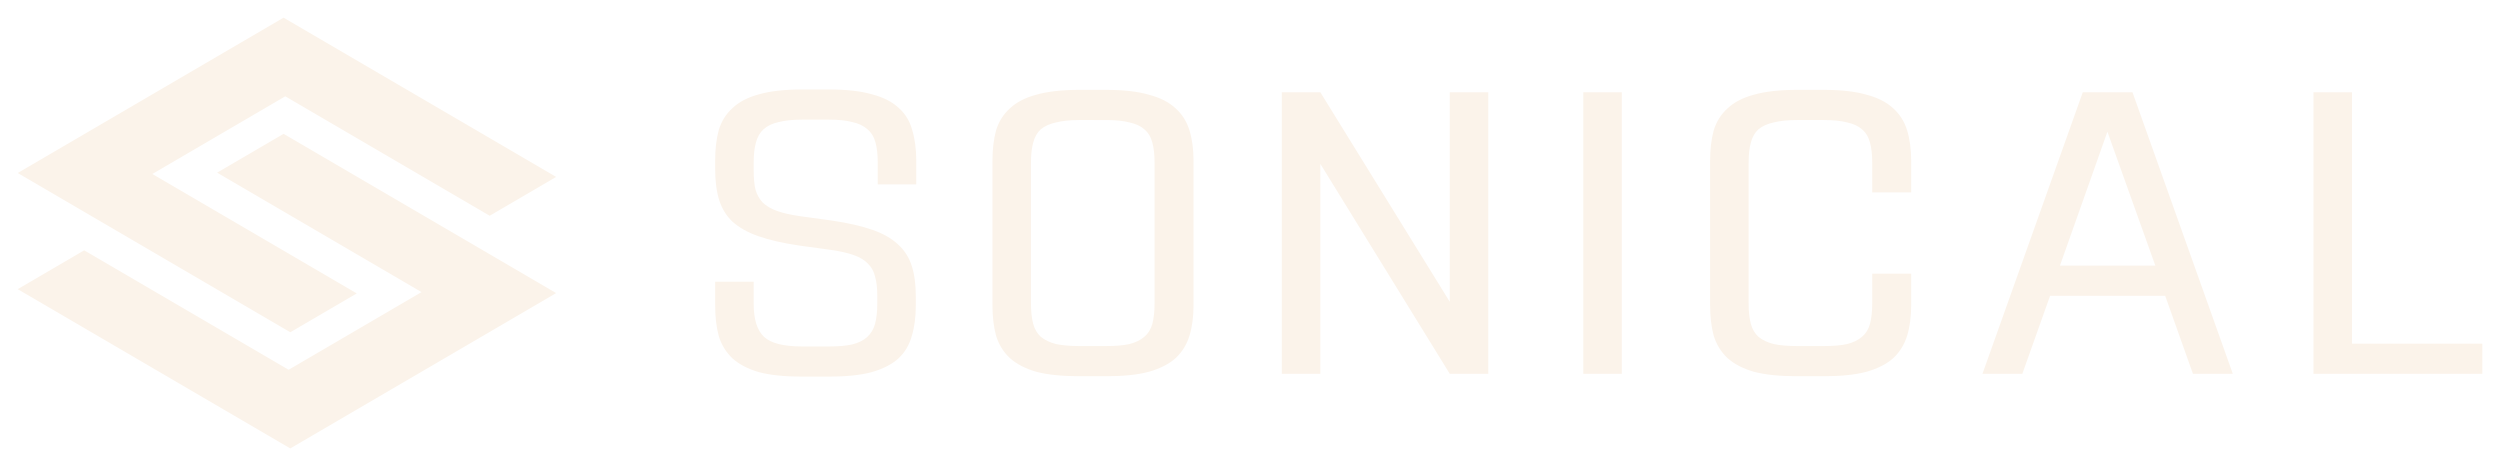
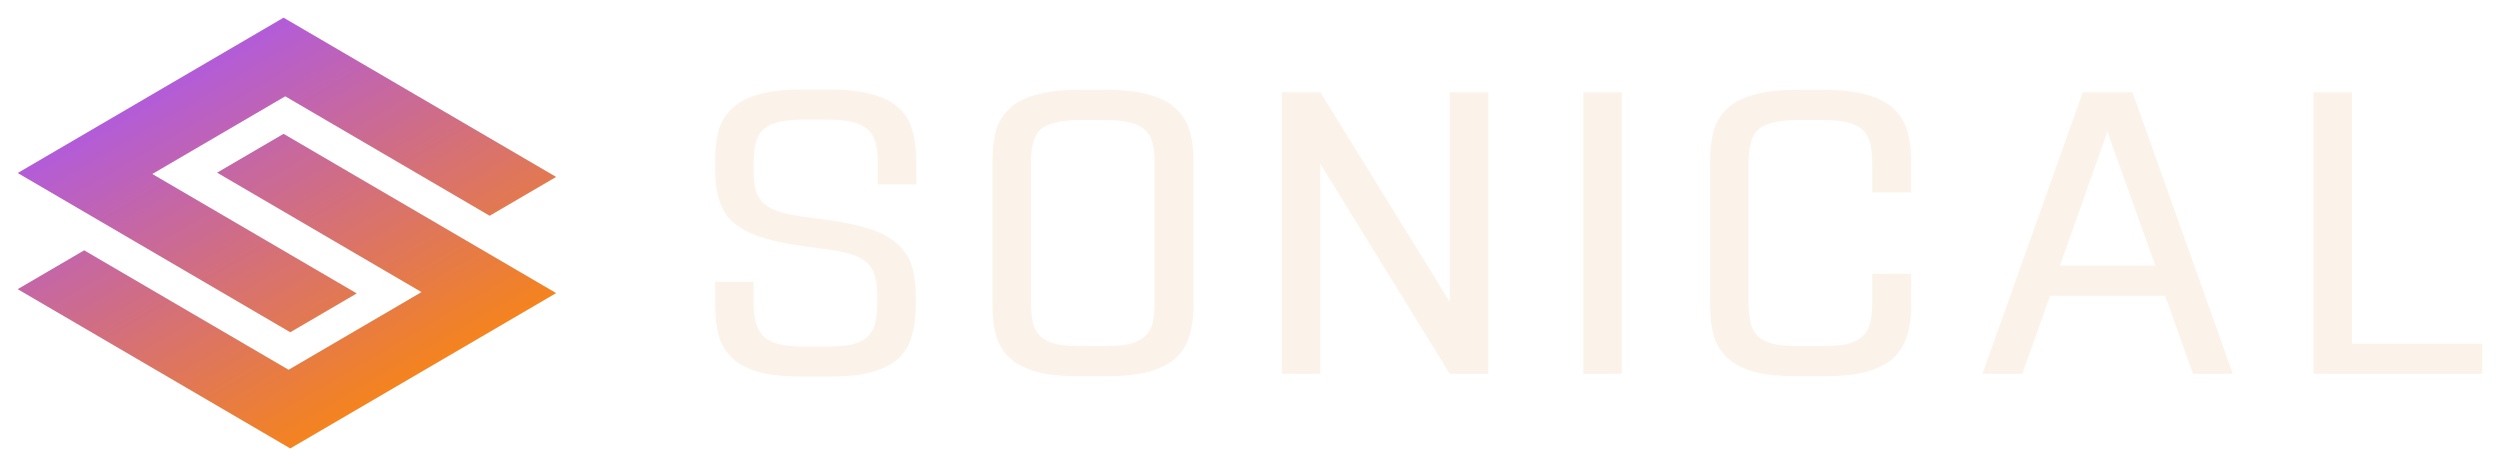
- <svg xmlns="http://www.w3.org/2000/svg" viewBox="-111.88 29.75 565.88 105.5" fill="#fbf3ea" role="img" aria-label="Sonical">
-   <g transform="translate(-120.0625,21.5625) scale(0.24375) matrix(1,0,0,1.001011,-111.5917,-378.25)">
+ <svg xmlns="http://www.w3.org/2000/svg" viewBox="-111.88 29.75 565.88 105.5" role="img" aria-label="Sonical">
+   <defs>
+     <linearGradient id="sMark" gradientUnits="userSpaceOnUse" x1="295" y1="428" x2="529" y2="828">
+       <stop offset="0" stop-color="#a855f7" />
+       <stop offset="1" stop-color="#ff8a00" />
+     </linearGradient>
+   </defs>
+   <g transform="translate(-120.0625,21.5625) scale(0.24375) matrix(1,0,0,1.001011,-111.5917,-378.25)" fill="url(#sMark)">
    <path d="m 408.476,427.817 -61.72,36.025 -185.164,108.074 63.28,36.934 189.836,110.803 61.722,-36.025 -189.837,-110.803 123.441,-72.05 0.001,-2e-5 189.836,110.803 61.722,-36.025 z" />
    <path d="M 414.707,827.413 476.428,791.388 661.592,683.314 598.312,646.38 408.476,535.577 l -61.722,36.025 189.837,110.803 -123.441,72.05 -0.001,3e-5 -189.836,-110.803 -61.722,36.025 z" />
  </g>
-   <path transform="scale(1.055235,0.947656)" d="m 71.783,52.762 q 5.572,0 9.222,1.153 3.65,1.057 5.764,3.266 2.113,2.113 2.882,5.284 0.865,3.17 0.865,7.301 v 5.668 h -8.262 v -5.284 q 0,-2.786 -0.48,-4.707 -0.48,-2.017 -1.729,-3.17 -1.249,-1.249 -3.266,-1.729 -1.921,-0.576 -4.995,-0.576 H 66.019 q -2.978,0 -4.995,0.576 -2.017,0.48 -3.266,1.729 -1.153,1.153 -1.633,3.17 -0.48,1.921 -0.48,4.707 v 2.017 q 0,2.69 0.384,4.515 0.48,1.825 1.537,3.074 1.153,1.249 3.074,2.017 1.921,0.769 4.899,1.249 l 6.917,1.057 q 5.187,0.865 8.646,2.209 3.458,1.345 5.476,3.458 2.113,2.113 2.978,5.187 0.865,2.978 0.865,7.301 v 2.113 q 0,4.131 -0.865,7.301 -0.769,3.17 -2.882,5.38 -2.113,2.113 -5.764,3.266 -3.554,1.057 -9.126,1.057 H 66.019 q -5.572,0 -9.222,-1.057 -3.554,-1.153 -5.668,-3.266 -2.113,-2.209 -2.978,-5.38 -0.769,-3.17 -0.769,-7.301 v -5.668 h 8.262 v 5.284 q 0,5.572 2.209,7.877 2.209,2.306 8.165,2.306 h 5.764 q 3.074,0 4.995,-0.48 2.017,-0.576 3.17,-1.729 1.249,-1.249 1.729,-3.17 0.48,-2.017 0.48,-4.803 v -2.017 q 0,-2.69 -0.48,-4.515 -0.384,-1.825 -1.537,-3.074 -1.057,-1.249 -2.978,-2.017 -1.921,-0.769 -4.899,-1.249 l -6.917,-1.057 q -5.187,-0.865 -8.646,-2.209 -3.458,-1.345 -5.572,-3.458 -2.017,-2.113 -2.882,-5.187 -0.865,-3.074 -0.865,-7.397 v -2.017 q 0,-4.131 0.769,-7.301 0.865,-3.17 2.978,-5.284 2.113,-2.209 5.668,-3.266 3.65,-1.153 9.222,-1.153 z m 53.715,0.096 h 5.764 q 5.572,0 9.126,1.153 3.65,1.057 5.764,3.266 2.113,2.113 2.978,5.284 0.865,3.17 0.865,7.301 v 34.391 q 0,4.131 -0.865,7.301 -0.865,3.17 -2.978,5.38 -2.113,2.113 -5.764,3.266 -3.554,1.057 -9.126,1.057 h -5.764 q -5.572,0 -9.222,-1.057 -3.554,-1.153 -5.668,-3.266 -2.113,-2.209 -2.978,-5.38 -0.769,-3.17 -0.769,-7.301 V 69.861 q 0,-4.131 0.769,-7.301 0.865,-3.17 2.978,-5.284 2.113,-2.209 5.668,-3.266 3.65,-1.153 9.222,-1.153 z m 0,7.205 q -2.978,0 -4.995,0.576 -2.017,0.48 -3.266,1.633 -1.153,1.153 -1.633,3.17 -0.48,1.921 -0.48,4.803 v 33.623 q 0,2.882 0.48,4.899 0.48,1.921 1.633,3.074 1.249,1.153 3.266,1.729 2.017,0.48 4.995,0.48 h 5.764 q 3.074,0 4.995,-0.48 2.017,-0.576 3.17,-1.729 1.249,-1.153 1.729,-3.074 0.48,-2.017 0.48,-4.899 V 70.246 q 0,-2.882 -0.48,-4.803 -0.48,-2.017 -1.729,-3.17 -1.153,-1.153 -3.17,-1.633 -1.921,-0.576 -4.995,-0.576 z m 51.697,60.617 h -8.262 V 53.434 h 8.262 l 27.763,50.05 V 53.434 h 8.262 v 67.245 h -8.262 L 177.195,70.534 Z m 56.404,-67.245 h 8.262 v 67.245 h -8.262 z m 51.601,67.822 h -5.764 q -5.572,0 -9.222,-1.057 -3.554,-1.153 -5.668,-3.266 -2.113,-2.209 -2.978,-5.38 -0.769,-3.17 -0.769,-7.301 V 69.861 q 0,-4.131 0.769,-7.301 0.865,-3.17 2.978,-5.284 2.113,-2.209 5.668,-3.266 3.65,-1.153 9.222,-1.153 h 5.764 q 5.572,0 9.126,1.153 3.65,1.057 5.764,3.266 2.113,2.113 2.978,5.284 0.865,3.17 0.865,7.301 v 7.493 h -8.358 v -7.109 q 0,-2.882 -0.48,-4.803 -0.48,-2.017 -1.729,-3.17 -1.153,-1.153 -3.17,-1.633 -1.921,-0.576 -4.995,-0.576 h -5.764 q -2.978,0 -4.995,0.576 -2.017,0.48 -3.266,1.633 -1.153,1.153 -1.633,3.17 -0.48,1.921 -0.48,4.803 v 33.623 q 0,2.882 0.48,4.899 0.48,1.921 1.633,3.074 1.249,1.153 3.266,1.729 2.017,0.48 4.995,0.48 h 5.764 q 3.074,0 4.995,-0.48 2.017,-0.576 3.17,-1.729 1.249,-1.153 1.729,-3.074 0.48,-2.017 0.48,-4.899 v -7.109 h 8.358 v 7.493 q 0,4.131 -0.865,7.301 -0.865,3.17 -2.978,5.38 -2.113,2.113 -5.764,3.266 -3.554,1.057 -9.126,1.057 z m 79.172,-0.576 -5.956,-18.637 H 333.728 l -5.956,18.637 h -8.55 l 21.518,-67.245 h 10.663 L 372.922,120.68 Z M 335.841,94.838 h 20.462 L 346.024,62.849 Z m 62.649,18.637 h 27.955 v 7.205 H 390.228 V 53.434 h 8.262 z" />
+   <path fill="#fbf3ea" transform="scale(1.055235,0.947656)" d="m 71.783,52.762 q 5.572,0 9.222,1.153 3.65,1.057 5.764,3.266 2.113,2.113 2.882,5.284 0.865,3.17 0.865,7.301 v 5.668 h -8.262 v -5.284 q 0,-2.786 -0.48,-4.707 -0.48,-2.017 -1.729,-3.17 -1.249,-1.249 -3.266,-1.729 -1.921,-0.576 -4.995,-0.576 H 66.019 q -2.978,0 -4.995,0.576 -2.017,0.48 -3.266,1.729 -1.153,1.153 -1.633,3.17 -0.48,1.921 -0.48,4.707 v 2.017 q 0,2.69 0.384,4.515 0.48,1.825 1.537,3.074 1.153,1.249 3.074,2.017 1.921,0.769 4.899,1.249 l 6.917,1.057 q 5.187,0.865 8.646,2.209 3.458,1.345 5.476,3.458 2.113,2.113 2.978,5.187 0.865,2.978 0.865,7.301 v 2.113 q 0,4.131 -0.865,7.301 -0.769,3.17 -2.882,5.38 -2.113,2.113 -5.764,3.266 -3.554,1.057 -9.126,1.057 H 66.019 q -5.572,0 -9.222,-1.057 -3.554,-1.153 -5.668,-3.266 -2.113,-2.209 -2.978,-5.38 -0.769,-3.17 -0.769,-7.301 v -5.668 h 8.262 v 5.284 q 0,5.572 2.209,7.877 2.209,2.306 8.165,2.306 h 5.764 q 3.074,0 4.995,-0.48 2.017,-0.576 3.17,-1.729 1.249,-1.249 1.729,-3.17 0.48,-2.017 0.48,-4.803 v -2.017 q 0,-2.69 -0.48,-4.515 -0.384,-1.825 -1.537,-3.074 -1.057,-1.249 -2.978,-2.017 -1.921,-0.769 -4.899,-1.249 l -6.917,-1.057 q -5.187,-0.865 -8.646,-2.209 -3.458,-1.345 -5.572,-3.458 -2.017,-2.113 -2.882,-5.187 -0.865,-3.074 -0.865,-7.397 v -2.017 q 0,-4.131 0.769,-7.301 0.865,-3.17 2.978,-5.284 2.113,-2.209 5.668,-3.266 3.65,-1.153 9.222,-1.153 z m 53.715,0.096 h 5.764 q 5.572,0 9.126,1.153 3.65,1.057 5.764,3.266 2.113,2.113 2.978,5.284 0.865,3.17 0.865,7.301 v 34.391 q 0,4.131 -0.865,7.301 -0.865,3.17 -2.978,5.38 -2.113,2.113 -5.764,3.266 -3.554,1.057 -9.126,1.057 h -5.764 q -5.572,0 -9.222,-1.057 -3.554,-1.153 -5.668,-3.266 -2.113,-2.209 -2.978,-5.38 -0.769,-3.17 -0.769,-7.301 V 69.861 q 0,-4.131 0.769,-7.301 0.865,-3.17 2.978,-5.284 2.113,-2.209 5.668,-3.266 3.65,-1.153 9.222,-1.153 z m 0,7.205 q -2.978,0 -4.995,0.576 -2.017,0.48 -3.266,1.633 -1.153,1.153 -1.633,3.17 -0.48,1.921 -0.48,4.803 v 33.623 q 0,2.882 0.48,4.899 0.48,1.921 1.633,3.074 1.249,1.153 3.266,1.729 2.017,0.48 4.995,0.48 h 5.764 q 3.074,0 4.995,-0.48 2.017,-0.576 3.17,-1.729 1.249,-1.153 1.729,-3.074 0.48,-2.017 0.48,-4.899 V 70.246 q 0,-2.882 -0.48,-4.803 -0.48,-2.017 -1.729,-3.17 -1.153,-1.153 -3.17,-1.633 -1.921,-0.576 -4.995,-0.576 z m 51.697,60.617 h -8.262 V 53.434 h 8.262 l 27.763,50.05 V 53.434 h 8.262 v 67.245 h -8.262 L 177.195,70.534 Z m 56.404,-67.245 h 8.262 v 67.245 h -8.262 z m 51.601,67.822 h -5.764 q -5.572,0 -9.222,-1.057 -3.554,-1.153 -5.668,-3.266 -2.113,-2.209 -2.978,-5.38 -0.769,-3.17 -0.769,-7.301 V 69.861 q 0,-4.131 0.769,-7.301 0.865,-3.17 2.978,-5.284 2.113,-2.209 5.668,-3.266 3.65,-1.153 9.222,-1.153 h 5.764 q 5.572,0 9.126,1.153 3.65,1.057 5.764,3.266 2.113,2.113 2.978,5.284 0.865,3.17 0.865,7.301 v 7.493 h -8.358 v -7.109 q 0,-2.882 -0.48,-4.803 -0.48,-2.017 -1.729,-3.17 -1.153,-1.153 -3.17,-1.633 -1.921,-0.576 -4.995,-0.576 h -5.764 q -2.978,0 -4.995,0.576 -2.017,0.48 -3.266,1.633 -1.153,1.153 -1.633,3.17 -0.48,1.921 -0.48,4.803 v 33.623 q 0,2.882 0.48,4.899 0.48,1.921 1.633,3.074 1.249,1.153 3.266,1.729 2.017,0.48 4.995,0.48 h 5.764 q 3.074,0 4.995,-0.48 2.017,-0.576 3.17,-1.729 1.249,-1.153 1.729,-3.074 0.48,-2.017 0.48,-4.899 v -7.109 h 8.358 v 7.493 q 0,4.131 -0.865,7.301 -0.865,3.17 -2.978,5.38 -2.113,2.113 -5.764,3.266 -3.554,1.057 -9.126,1.057 z m 79.172,-0.576 -5.956,-18.637 H 333.728 l -5.956,18.637 h -8.55 l 21.518,-67.245 h 10.663 L 372.922,120.68 Z M 335.841,94.838 h 20.462 L 346.024,62.849 Z m 62.649,18.637 h 27.955 v 7.205 H 390.228 V 53.434 h 8.262 z" />
</svg>
